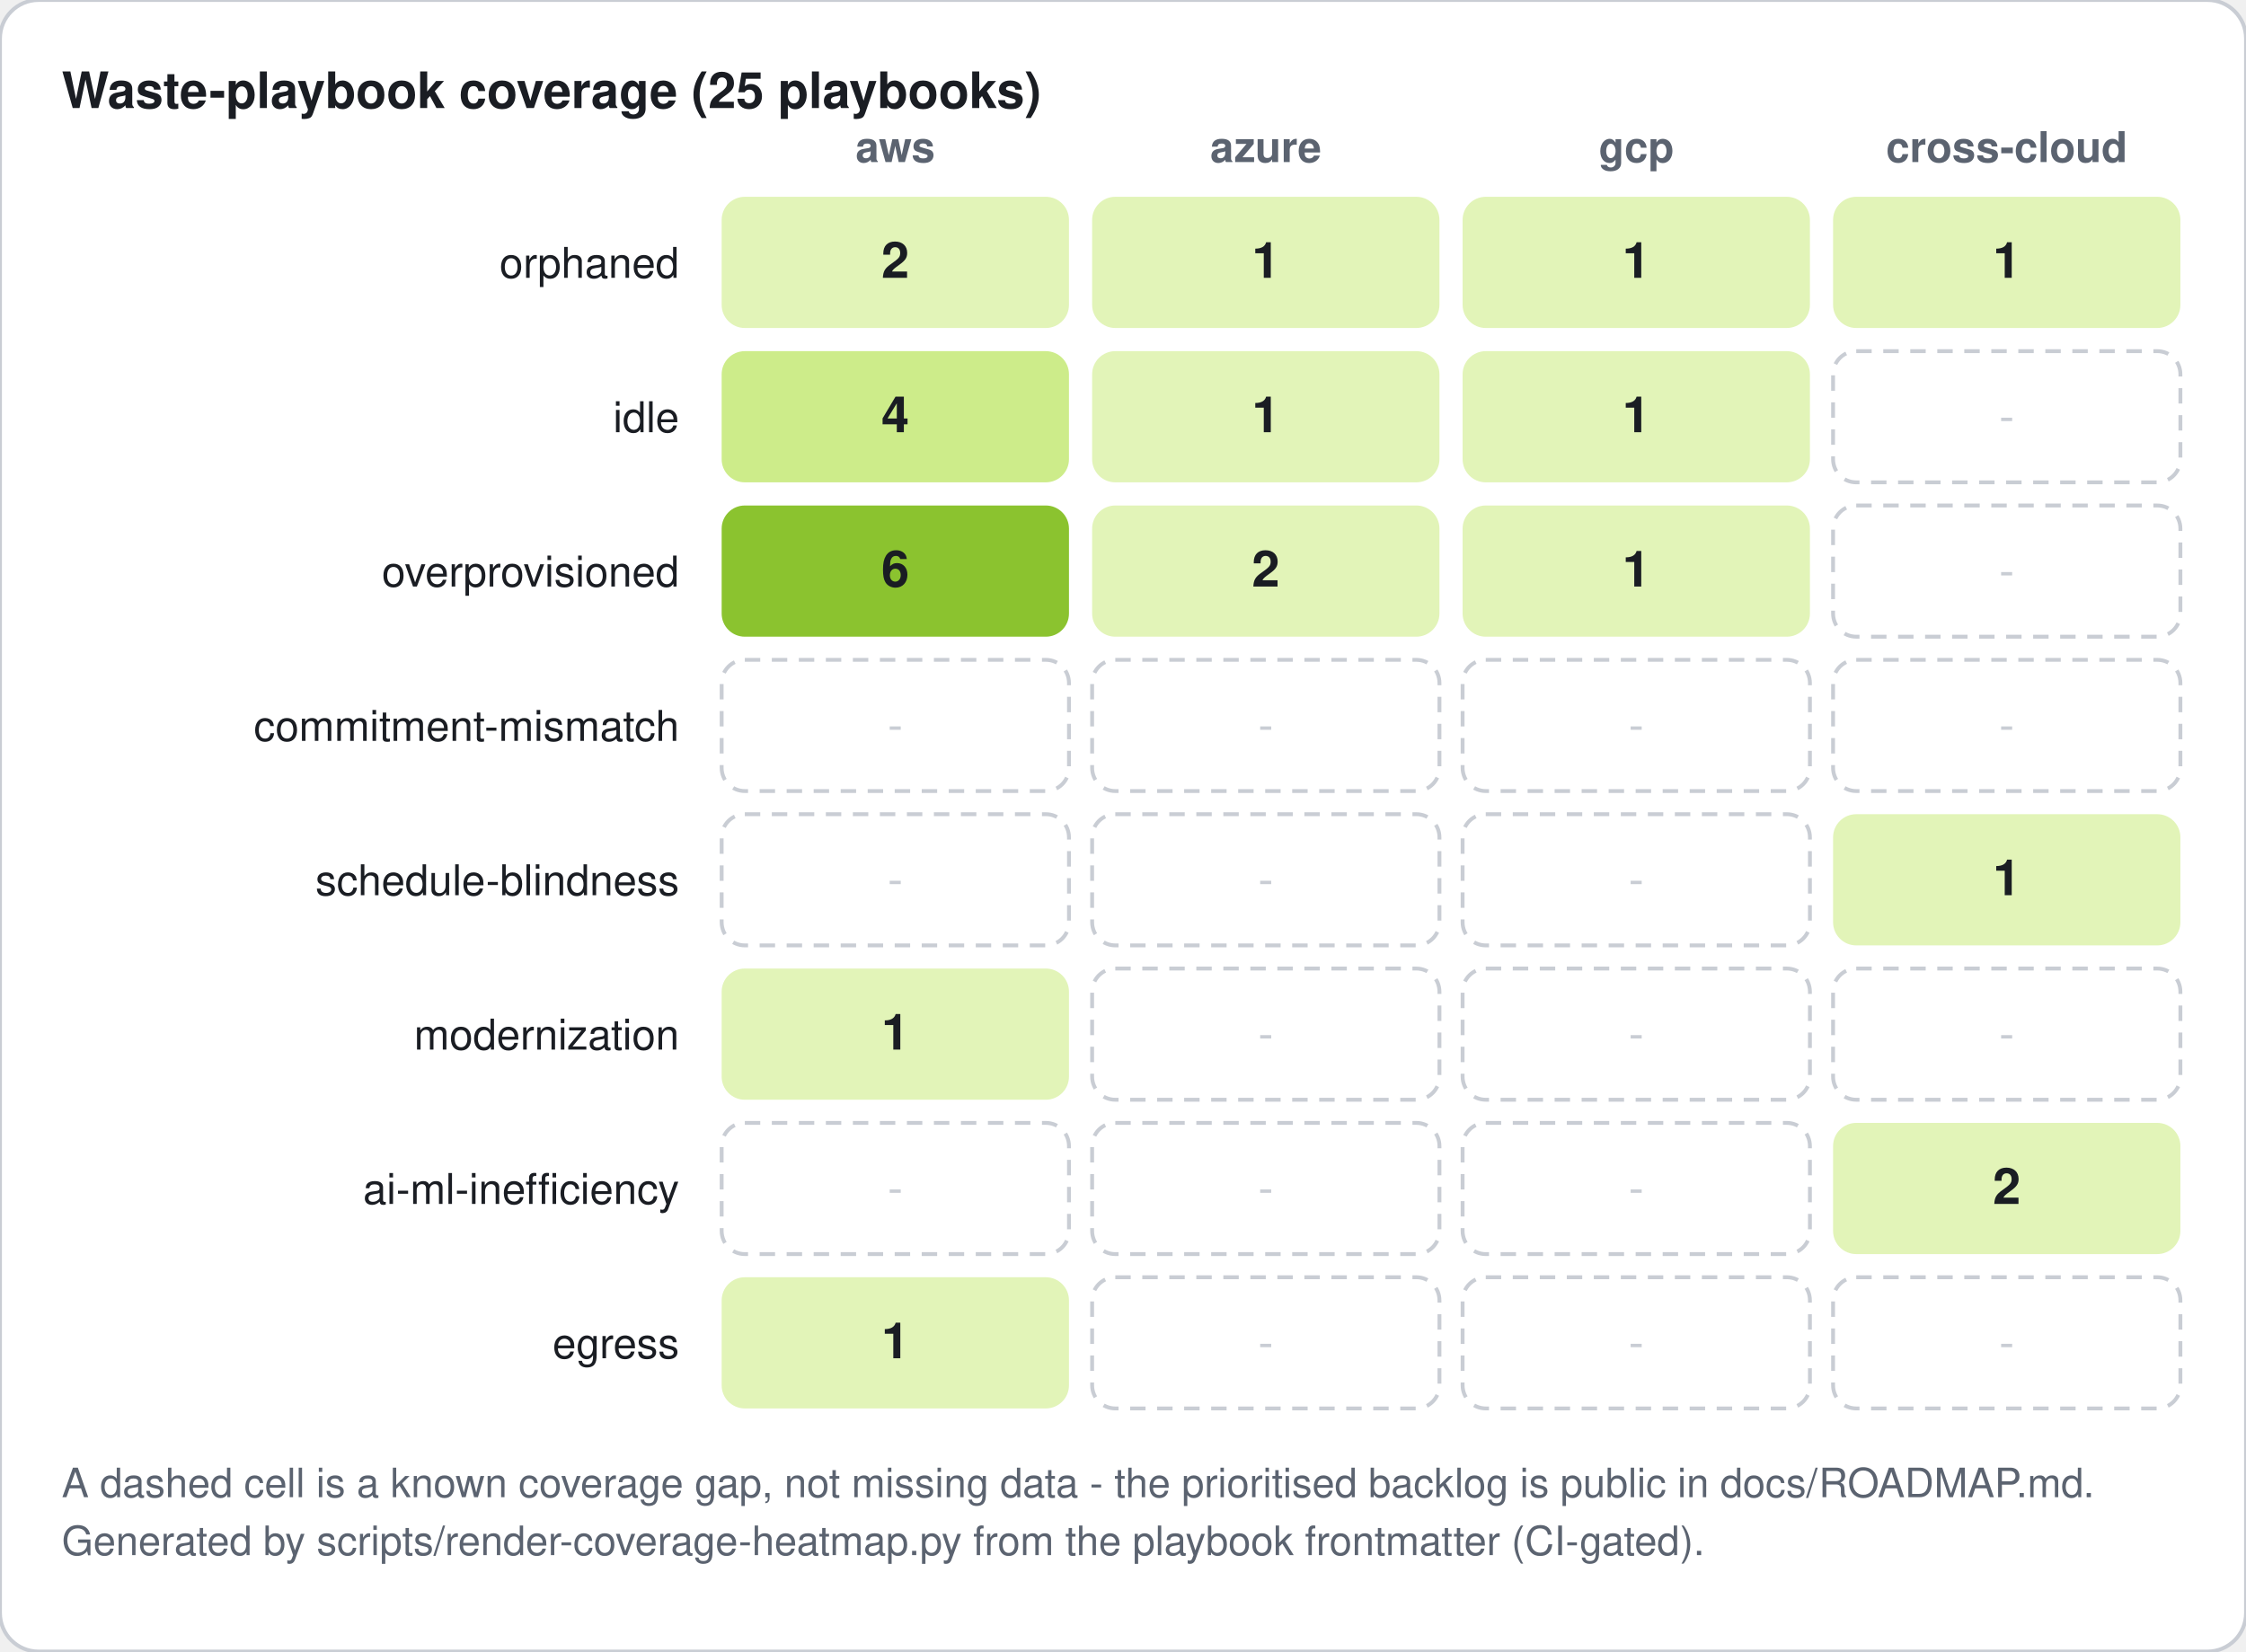
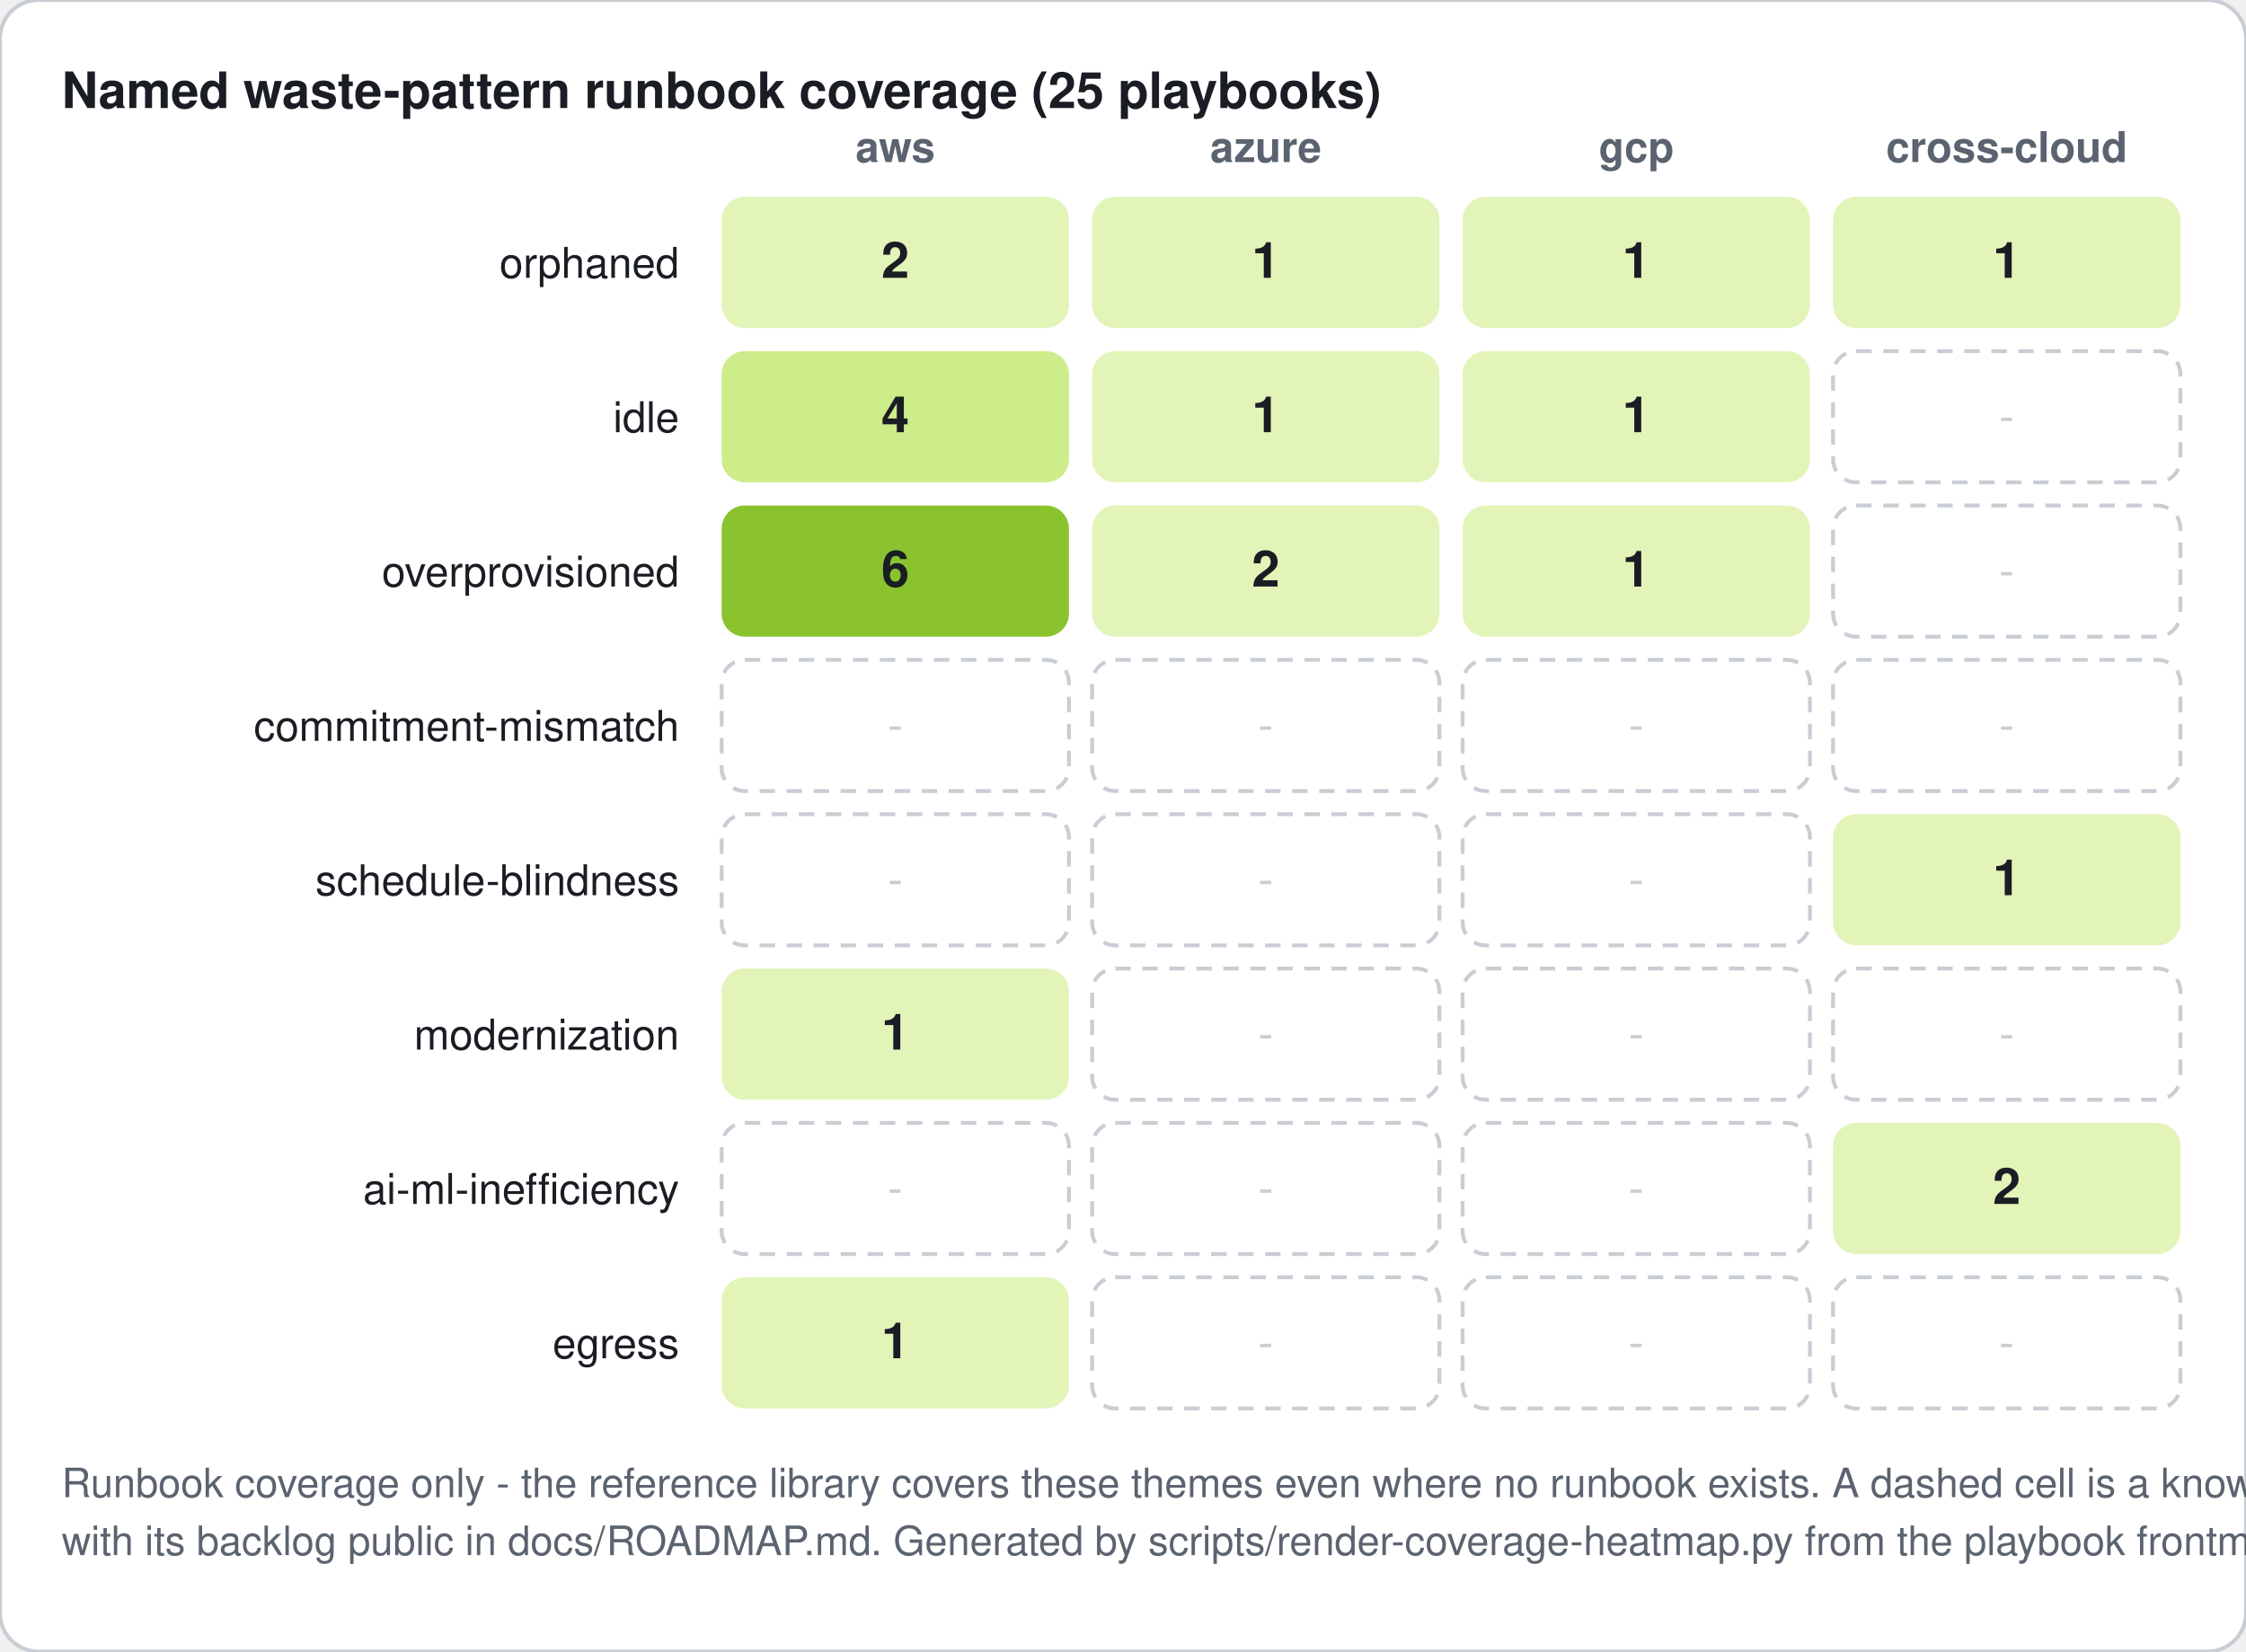
<svg xmlns="http://www.w3.org/2000/svg" width="582" height="428" viewBox="0 0 582 428" role="img" aria-label="Waste playbook coverage: 25 playbooks across 8 categories and 4 providers">
  <rect width="582" height="428" rx="10" fill="#ffffff" stroke="#c9cdd4" />
-   <text x="16" y="28" font-family="Segoe UI, Helvetica, Arial, sans-serif" font-size="13" font-weight="600" fill="#1a1d23">Waste-playbook coverage (25 playbooks)</text>
+   <text x="16" y="28" font-family="Segoe UI, Helvetica, Arial, sans-serif" font-size="13" font-weight="600" fill="#1a1d23">Named waste-pattern runbook coverage (25 playbooks)</text>
  <text x="232" y="42" font-family="Segoe UI, Helvetica, Arial, sans-serif" font-size="11" font-weight="600" fill="#5b6370" text-anchor="middle">aws</text>
  <text x="328" y="42" font-family="Segoe UI, Helvetica, Arial, sans-serif" font-size="11" font-weight="600" fill="#5b6370" text-anchor="middle">azure</text>
  <text x="424" y="42" font-family="Segoe UI, Helvetica, Arial, sans-serif" font-size="11" font-weight="600" fill="#5b6370" text-anchor="middle">gcp</text>
  <text x="520" y="42" font-family="Segoe UI, Helvetica, Arial, sans-serif" font-size="11" font-weight="600" fill="#5b6370" text-anchor="middle">cross-cloud</text>
  <text x="176" y="72" font-family="Segoe UI, Helvetica, Arial, sans-serif" font-size="11" fill="#1a1d23" text-anchor="end">orphaned</text>
  <rect x="187" y="51" width="90" height="34" rx="6" fill="#e2f4b8" />
  <text x="232" y="72" font-family="Segoe UI, Helvetica, Arial, sans-serif" font-size="13" font-weight="600" fill="#1a1d23" text-anchor="middle">2</text>
  <rect x="283" y="51" width="90" height="34" rx="6" fill="#e2f4b8" />
  <text x="328" y="72" font-family="Segoe UI, Helvetica, Arial, sans-serif" font-size="13" font-weight="600" fill="#1a1d23" text-anchor="middle">1</text>
  <rect x="379" y="51" width="90" height="34" rx="6" fill="#e2f4b8" />
  <text x="424" y="72" font-family="Segoe UI, Helvetica, Arial, sans-serif" font-size="13" font-weight="600" fill="#1a1d23" text-anchor="middle">1</text>
  <rect x="475" y="51" width="90" height="34" rx="6" fill="#e2f4b8" />
  <text x="520" y="72" font-family="Segoe UI, Helvetica, Arial, sans-serif" font-size="13" font-weight="600" fill="#1a1d23" text-anchor="middle">1</text>
  <text x="176" y="112" font-family="Segoe UI, Helvetica, Arial, sans-serif" font-size="11" fill="#1a1d23" text-anchor="end">idle</text>
  <rect x="187" y="91" width="90" height="34" rx="6" fill="#cdec8a" />
  <text x="232" y="112" font-family="Segoe UI, Helvetica, Arial, sans-serif" font-size="13" font-weight="600" fill="#1a1d23" text-anchor="middle">4</text>
  <rect x="283" y="91" width="90" height="34" rx="6" fill="#e2f4b8" />
  <text x="328" y="112" font-family="Segoe UI, Helvetica, Arial, sans-serif" font-size="13" font-weight="600" fill="#1a1d23" text-anchor="middle">1</text>
  <rect x="379" y="91" width="90" height="34" rx="6" fill="#e2f4b8" />
  <text x="424" y="112" font-family="Segoe UI, Helvetica, Arial, sans-serif" font-size="13" font-weight="600" fill="#1a1d23" text-anchor="middle">1</text>
  <rect x="475" y="91" width="90" height="34" rx="6" fill="#ffffff" stroke="#c9cdd4" stroke-dasharray="4 3" />
  <text x="520" y="112" font-family="Segoe UI, Helvetica, Arial, sans-serif" font-size="12" fill="#c9cdd4" text-anchor="middle">-</text>
  <text x="176" y="152" font-family="Segoe UI, Helvetica, Arial, sans-serif" font-size="11" fill="#1a1d23" text-anchor="end">overprovisioned</text>
  <rect x="187" y="131" width="90" height="34" rx="6" fill="#8bc32f" />
  <text x="232" y="152" font-family="Segoe UI, Helvetica, Arial, sans-serif" font-size="13" font-weight="600" fill="#1a1d23" text-anchor="middle">6</text>
  <rect x="283" y="131" width="90" height="34" rx="6" fill="#e2f4b8" />
  <text x="328" y="152" font-family="Segoe UI, Helvetica, Arial, sans-serif" font-size="13" font-weight="600" fill="#1a1d23" text-anchor="middle">2</text>
  <rect x="379" y="131" width="90" height="34" rx="6" fill="#e2f4b8" />
  <text x="424" y="152" font-family="Segoe UI, Helvetica, Arial, sans-serif" font-size="13" font-weight="600" fill="#1a1d23" text-anchor="middle">1</text>
  <rect x="475" y="131" width="90" height="34" rx="6" fill="#ffffff" stroke="#c9cdd4" stroke-dasharray="4 3" />
  <text x="520" y="152" font-family="Segoe UI, Helvetica, Arial, sans-serif" font-size="12" fill="#c9cdd4" text-anchor="middle">-</text>
  <text x="176" y="192" font-family="Segoe UI, Helvetica, Arial, sans-serif" font-size="11" fill="#1a1d23" text-anchor="end">commitment-mismatch</text>
  <rect x="187" y="171" width="90" height="34" rx="6" fill="#ffffff" stroke="#c9cdd4" stroke-dasharray="4 3" />
  <text x="232" y="192" font-family="Segoe UI, Helvetica, Arial, sans-serif" font-size="12" fill="#c9cdd4" text-anchor="middle">-</text>
  <rect x="283" y="171" width="90" height="34" rx="6" fill="#ffffff" stroke="#c9cdd4" stroke-dasharray="4 3" />
  <text x="328" y="192" font-family="Segoe UI, Helvetica, Arial, sans-serif" font-size="12" fill="#c9cdd4" text-anchor="middle">-</text>
  <rect x="379" y="171" width="90" height="34" rx="6" fill="#ffffff" stroke="#c9cdd4" stroke-dasharray="4 3" />
  <text x="424" y="192" font-family="Segoe UI, Helvetica, Arial, sans-serif" font-size="12" fill="#c9cdd4" text-anchor="middle">-</text>
  <rect x="475" y="171" width="90" height="34" rx="6" fill="#ffffff" stroke="#c9cdd4" stroke-dasharray="4 3" />
  <text x="520" y="192" font-family="Segoe UI, Helvetica, Arial, sans-serif" font-size="12" fill="#c9cdd4" text-anchor="middle">-</text>
  <text x="176" y="232" font-family="Segoe UI, Helvetica, Arial, sans-serif" font-size="11" fill="#1a1d23" text-anchor="end">schedule-blindness</text>
  <rect x="187" y="211" width="90" height="34" rx="6" fill="#ffffff" stroke="#c9cdd4" stroke-dasharray="4 3" />
  <text x="232" y="232" font-family="Segoe UI, Helvetica, Arial, sans-serif" font-size="12" fill="#c9cdd4" text-anchor="middle">-</text>
  <rect x="283" y="211" width="90" height="34" rx="6" fill="#ffffff" stroke="#c9cdd4" stroke-dasharray="4 3" />
  <text x="328" y="232" font-family="Segoe UI, Helvetica, Arial, sans-serif" font-size="12" fill="#c9cdd4" text-anchor="middle">-</text>
  <rect x="379" y="211" width="90" height="34" rx="6" fill="#ffffff" stroke="#c9cdd4" stroke-dasharray="4 3" />
  <text x="424" y="232" font-family="Segoe UI, Helvetica, Arial, sans-serif" font-size="12" fill="#c9cdd4" text-anchor="middle">-</text>
  <rect x="475" y="211" width="90" height="34" rx="6" fill="#e2f4b8" />
  <text x="520" y="232" font-family="Segoe UI, Helvetica, Arial, sans-serif" font-size="13" font-weight="600" fill="#1a1d23" text-anchor="middle">1</text>
  <text x="176" y="272" font-family="Segoe UI, Helvetica, Arial, sans-serif" font-size="11" fill="#1a1d23" text-anchor="end">modernization</text>
  <rect x="187" y="251" width="90" height="34" rx="6" fill="#e2f4b8" />
  <text x="232" y="272" font-family="Segoe UI, Helvetica, Arial, sans-serif" font-size="13" font-weight="600" fill="#1a1d23" text-anchor="middle">1</text>
  <rect x="283" y="251" width="90" height="34" rx="6" fill="#ffffff" stroke="#c9cdd4" stroke-dasharray="4 3" />
  <text x="328" y="272" font-family="Segoe UI, Helvetica, Arial, sans-serif" font-size="12" fill="#c9cdd4" text-anchor="middle">-</text>
  <rect x="379" y="251" width="90" height="34" rx="6" fill="#ffffff" stroke="#c9cdd4" stroke-dasharray="4 3" />
  <text x="424" y="272" font-family="Segoe UI, Helvetica, Arial, sans-serif" font-size="12" fill="#c9cdd4" text-anchor="middle">-</text>
  <rect x="475" y="251" width="90" height="34" rx="6" fill="#ffffff" stroke="#c9cdd4" stroke-dasharray="4 3" />
  <text x="520" y="272" font-family="Segoe UI, Helvetica, Arial, sans-serif" font-size="12" fill="#c9cdd4" text-anchor="middle">-</text>
  <text x="176" y="312" font-family="Segoe UI, Helvetica, Arial, sans-serif" font-size="11" fill="#1a1d23" text-anchor="end">ai-ml-inefficiency</text>
  <rect x="187" y="291" width="90" height="34" rx="6" fill="#ffffff" stroke="#c9cdd4" stroke-dasharray="4 3" />
  <text x="232" y="312" font-family="Segoe UI, Helvetica, Arial, sans-serif" font-size="12" fill="#c9cdd4" text-anchor="middle">-</text>
  <rect x="283" y="291" width="90" height="34" rx="6" fill="#ffffff" stroke="#c9cdd4" stroke-dasharray="4 3" />
  <text x="328" y="312" font-family="Segoe UI, Helvetica, Arial, sans-serif" font-size="12" fill="#c9cdd4" text-anchor="middle">-</text>
  <rect x="379" y="291" width="90" height="34" rx="6" fill="#ffffff" stroke="#c9cdd4" stroke-dasharray="4 3" />
  <text x="424" y="312" font-family="Segoe UI, Helvetica, Arial, sans-serif" font-size="12" fill="#c9cdd4" text-anchor="middle">-</text>
  <rect x="475" y="291" width="90" height="34" rx="6" fill="#e2f4b8" />
  <text x="520" y="312" font-family="Segoe UI, Helvetica, Arial, sans-serif" font-size="13" font-weight="600" fill="#1a1d23" text-anchor="middle">2</text>
  <text x="176" y="352" font-family="Segoe UI, Helvetica, Arial, sans-serif" font-size="11" fill="#1a1d23" text-anchor="end">egress</text>
  <rect x="187" y="331" width="90" height="34" rx="6" fill="#e2f4b8" />
  <text x="232" y="352" font-family="Segoe UI, Helvetica, Arial, sans-serif" font-size="13" font-weight="600" fill="#1a1d23" text-anchor="middle">1</text>
  <rect x="283" y="331" width="90" height="34" rx="6" fill="#ffffff" stroke="#c9cdd4" stroke-dasharray="4 3" />
  <text x="328" y="352" font-family="Segoe UI, Helvetica, Arial, sans-serif" font-size="12" fill="#c9cdd4" text-anchor="middle">-</text>
  <rect x="379" y="331" width="90" height="34" rx="6" fill="#ffffff" stroke="#c9cdd4" stroke-dasharray="4 3" />
  <text x="424" y="352" font-family="Segoe UI, Helvetica, Arial, sans-serif" font-size="12" fill="#c9cdd4" text-anchor="middle">-</text>
  <rect x="475" y="331" width="90" height="34" rx="6" fill="#ffffff" stroke="#c9cdd4" stroke-dasharray="4 3" />
  <text x="520" y="352" font-family="Segoe UI, Helvetica, Arial, sans-serif" font-size="12" fill="#c9cdd4" text-anchor="middle">-</text>
-   <text x="16" y="388" font-family="Segoe UI, Helvetica, Arial, sans-serif" font-size="10.5" fill="#5b6370">A dashed cell is a known coverage gap, not missing data - the prioritised backlog is public in docs/ROADMAP.md.</text>
-   <text x="16" y="403" font-family="Segoe UI, Helvetica, Arial, sans-serif" font-size="10.5" fill="#5b6370">Generated by scripts/render-coverage-heatmap.py from the playbook frontmatter (CI-gated).</text>
+   <text x="16" y="388" font-family="Segoe UI, Helvetica, Arial, sans-serif" font-size="10.5" fill="#5b6370">Runbook coverage only - the reference library covers these themes even where no runbook exists. A dashed cell is a known gap</text>
+   <text x="16" y="403" font-family="Segoe UI, Helvetica, Arial, sans-serif" font-size="10.5" fill="#5b6370">with its backlog public in docs/ROADMAP.md. Generated by scripts/render-coverage-heatmap.py from the playbook frontmatter (CI-gated).</text>
</svg>
